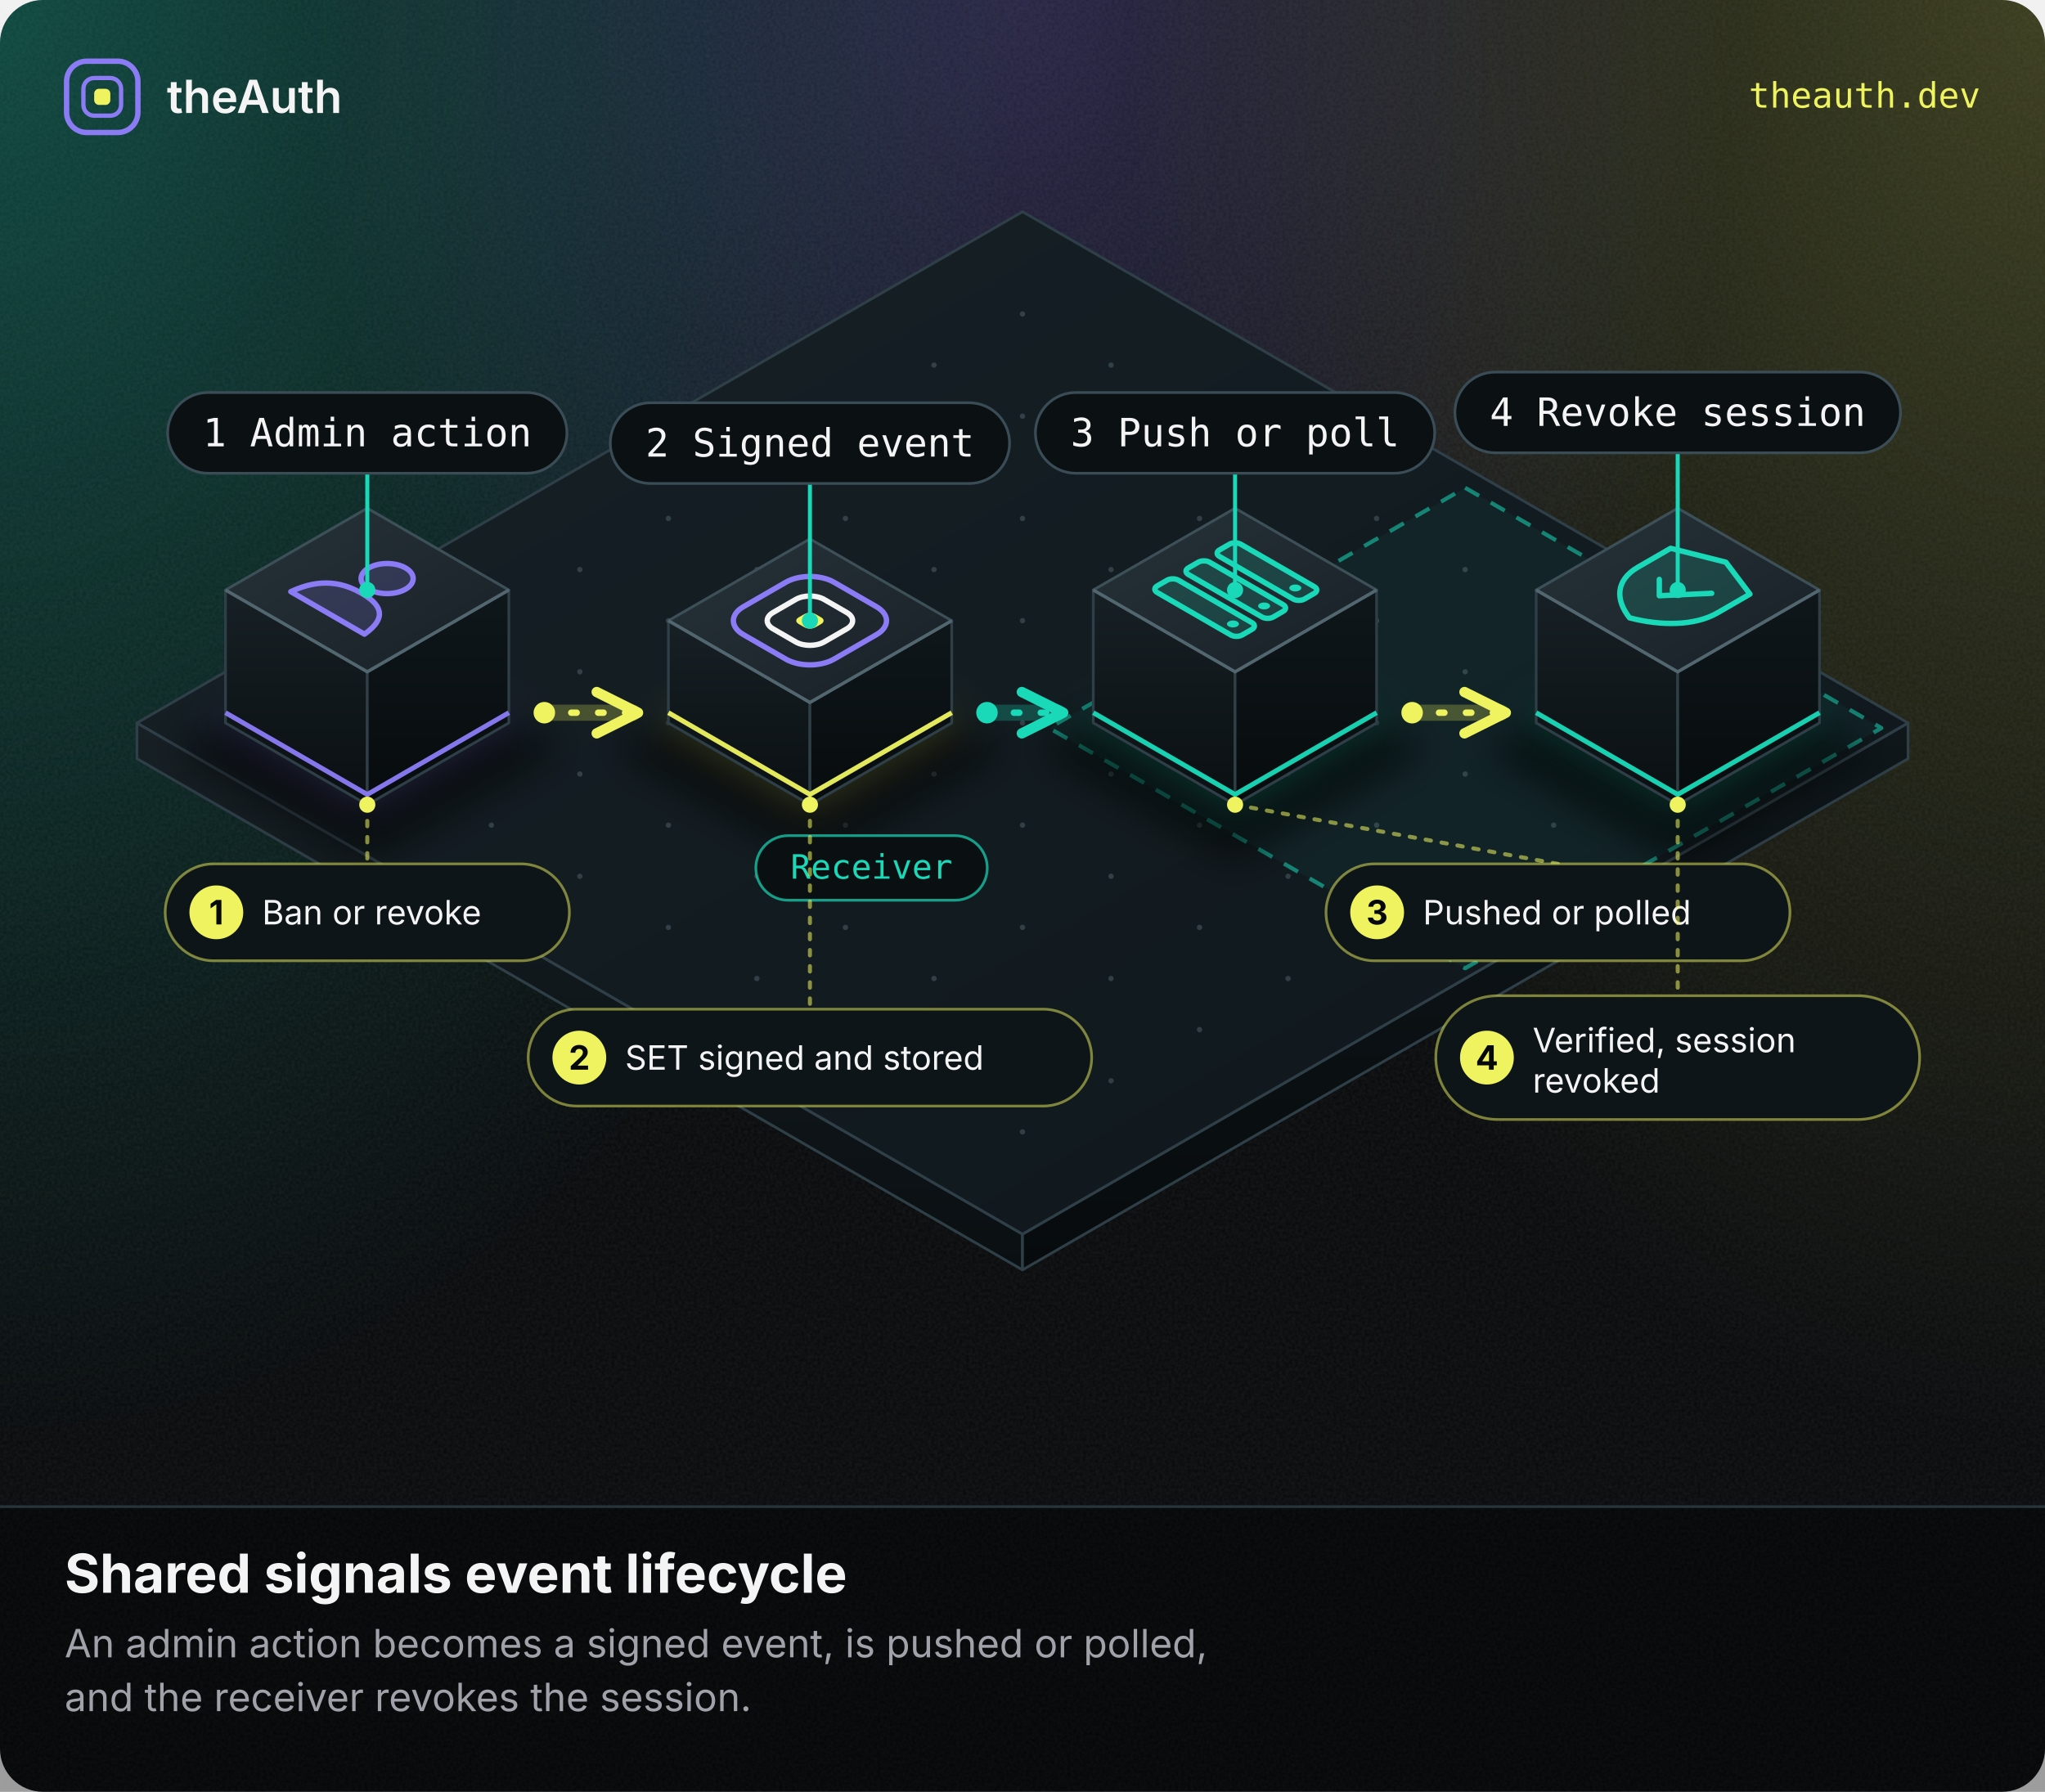
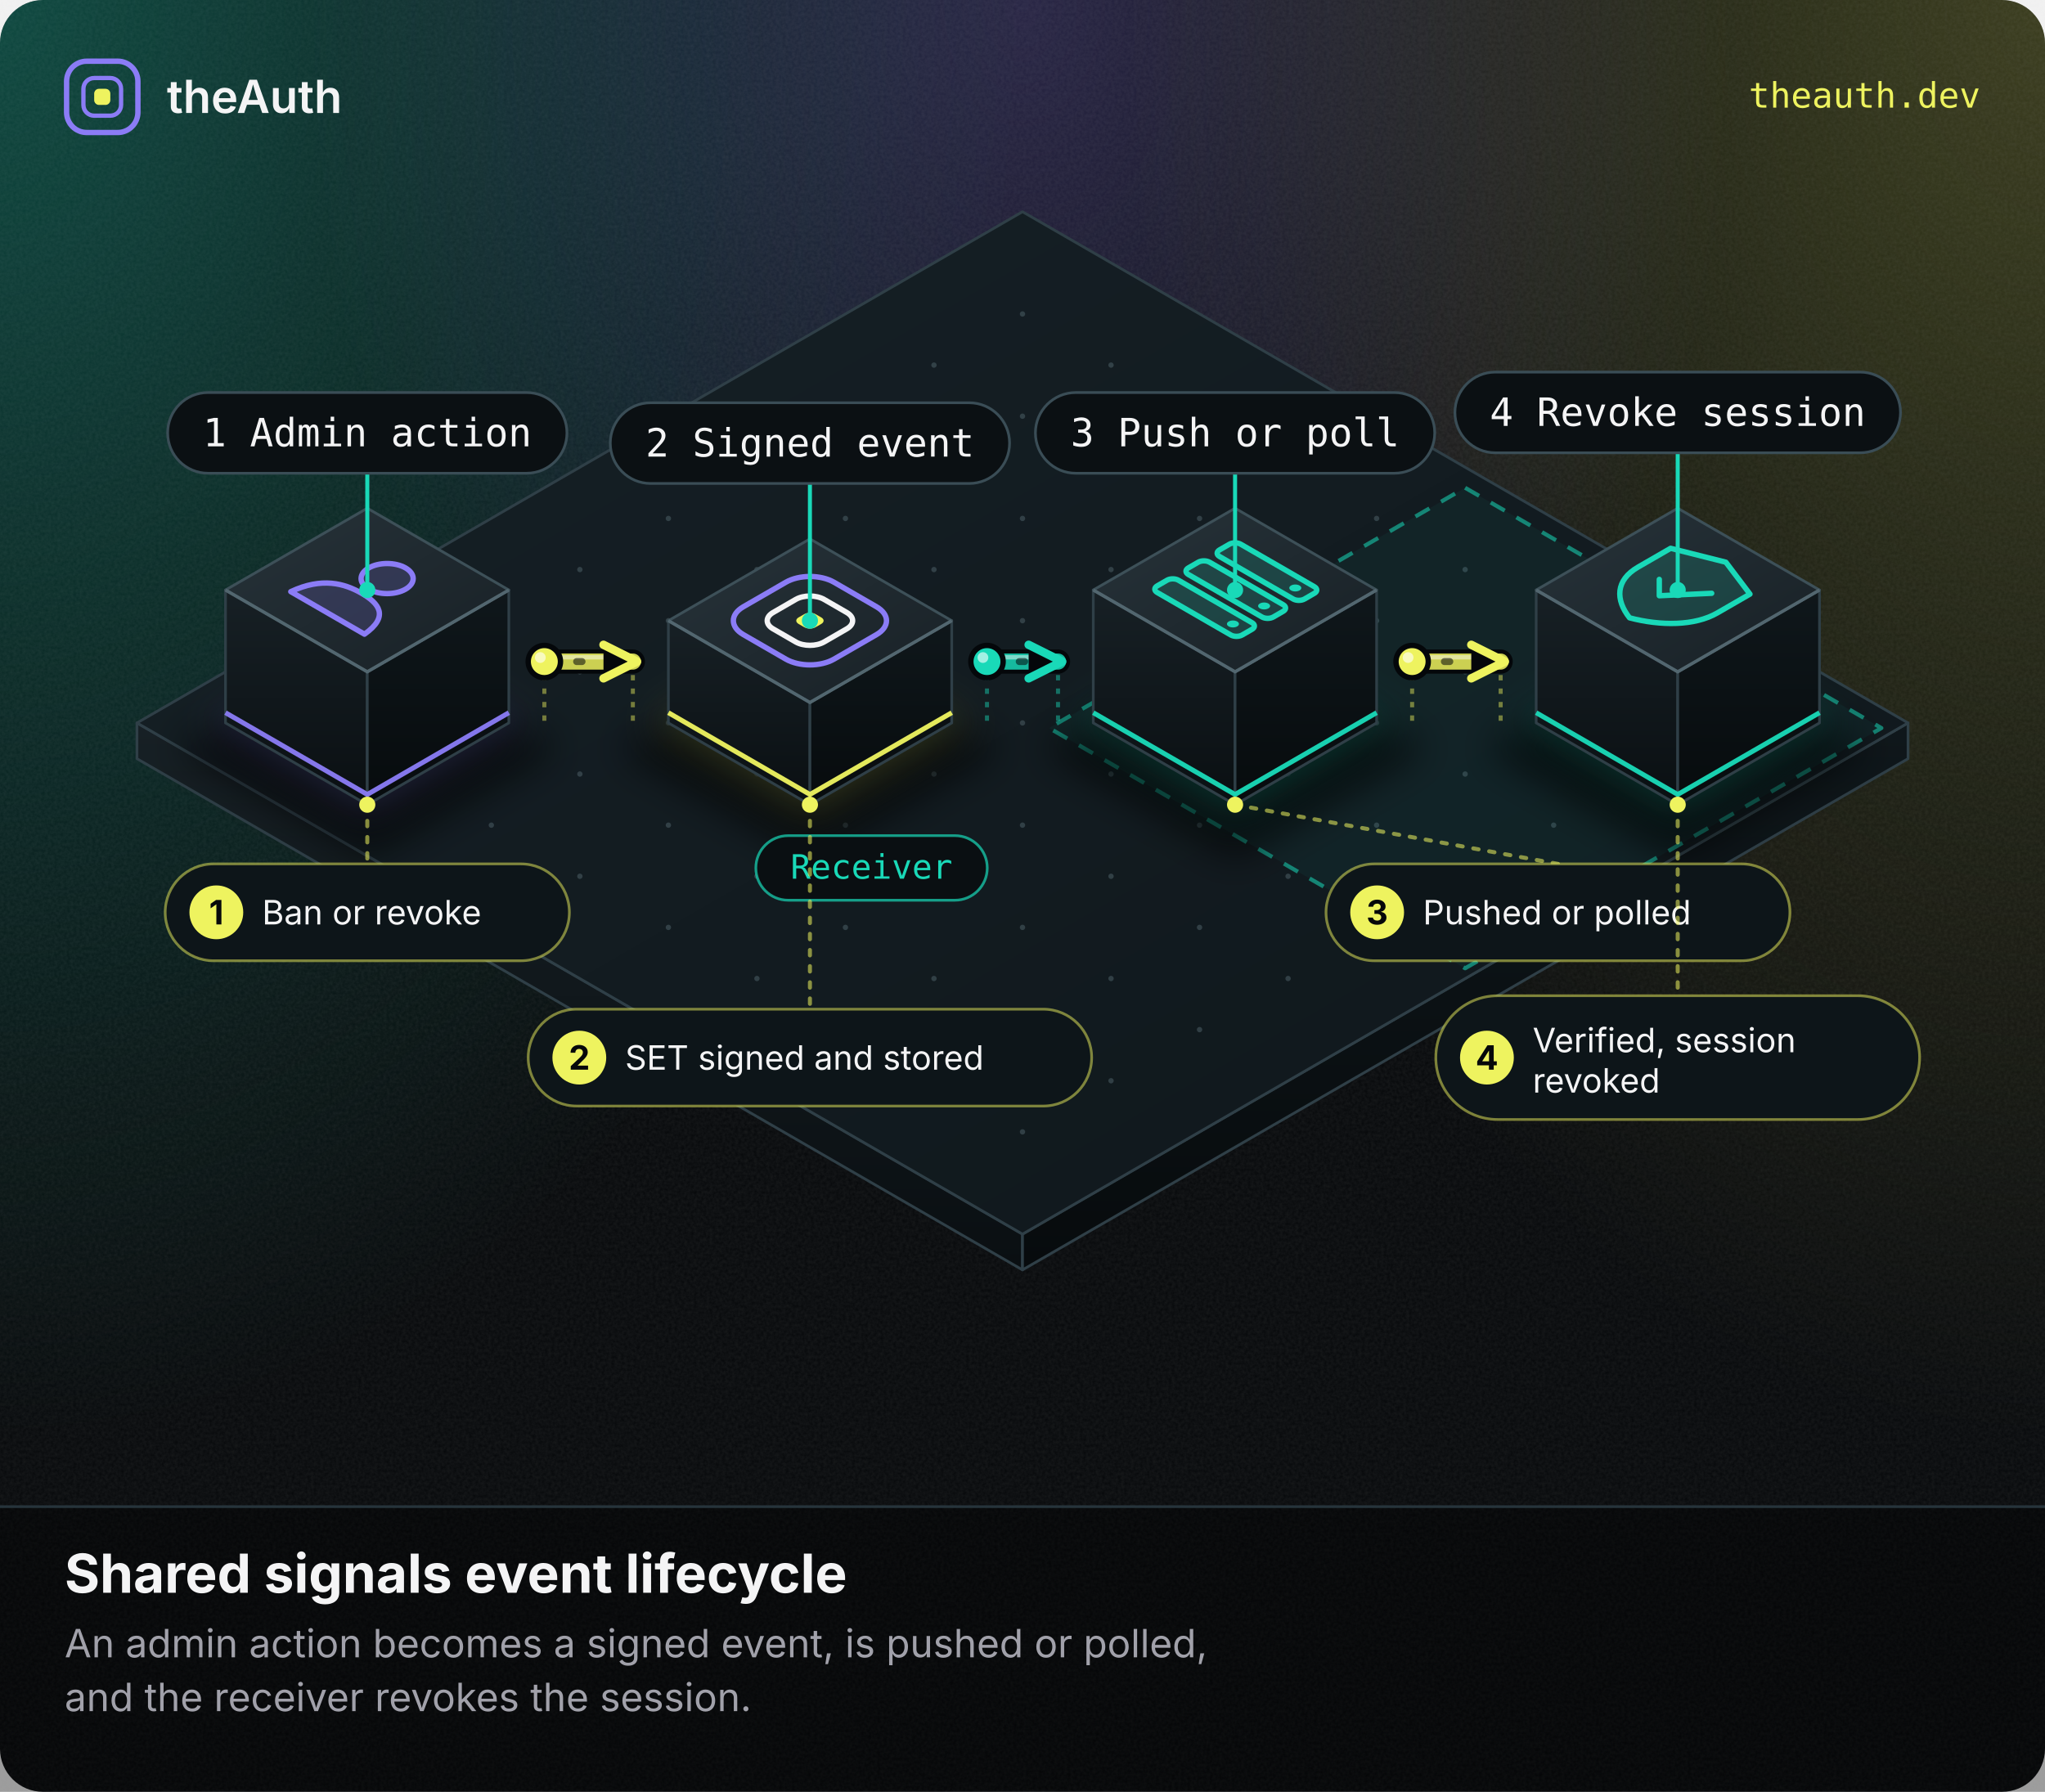
<svg xmlns="http://www.w3.org/2000/svg" viewBox="0 0 760 666" preserveAspectRatio="xMidYMid meet" role="img" aria-labelledby="t d" font-family="Inter,ui-sans-serif,system-ui,-apple-system,Segoe UI,Roboto,sans-serif">
  <defs>
    <radialGradient id="g1" cx="0" cy="0" r="1" gradientUnits="userSpaceOnUse" gradientTransform="translate(0 0) scale(380 532.8)">
      <stop stop-color="#19d9b8" stop-opacity=".30" />
      <stop offset="1" stop-color="#19d9b8" stop-opacity="0" />
    </radialGradient>
    <radialGradient id="g2" cx="0" cy="0" r="1" gradientUnits="userSpaceOnUse" gradientTransform="translate(380 0) scale(266 399.6)">
      <stop stop-color="#8b7cf6" stop-opacity=".24" />
      <stop offset="1" stop-color="#8b7cf6" stop-opacity="0" />
    </radialGradient>
    <radialGradient id="g3" cx="0" cy="0" r="1" gradientUnits="userSpaceOnUse" gradientTransform="translate(760 0) scale(342 532.8)">
      <stop stop-color="#eef35f" stop-opacity=".22" />
      <stop offset="1" stop-color="#eef35f" stop-opacity="0" />
    </radialGradient>
    <linearGradient id="tf" x1="0" y1="0" x2="1" y2="1">
      <stop stop-color="#27333a" />
      <stop offset="1" stop-color="#182025" />
    </linearGradient>
    <linearGradient id="lf" x1="0" y1="0" x2="0" y2="1">
      <stop stop-color="#172025" />
      <stop offset="1" stop-color="#0a0f12" />
    </linearGradient>
    <linearGradient id="rf" x1="0" y1="0" x2="0" y2="1">
      <stop stop-color="#0f171b" />
      <stop offset="1" stop-color="#070b0d" />
    </linearGradient>
    <linearGradient id="pf" x1="0" y1="0" x2="1" y2="1">
      <stop stop-color="#162026" />
      <stop offset="1" stop-color="#0f171b" />
    </linearGradient>
-     <marker id="mt" viewBox="0 0 10 10" refX="8" refY="5" markerWidth="8" markerHeight="8" orient="auto-start-reverse">
-       <path d="M1 1L9 5L1 9" fill="none" stroke="#19d9b8" stroke-width="2" stroke-linecap="round" stroke-linejoin="round" />
-     </marker>
-     <marker id="ml" viewBox="0 0 10 10" refX="8" refY="5" markerWidth="8" markerHeight="8" orient="auto-start-reverse">
-       <path d="M1 1L9 5L1 9" fill="none" stroke="#eef35f" stroke-width="2" stroke-linecap="round" stroke-linejoin="round" />
-     </marker>
-     <marker id="mp" viewBox="0 0 10 10" refX="8" refY="5" markerWidth="8" markerHeight="8" orient="auto-start-reverse">
-       <path d="M1 1L9 5L1 9" fill="none" stroke="#8b7cf6" stroke-width="2" stroke-linecap="round" stroke-linejoin="round" />
-     </marker>
-     <marker id="mr" viewBox="0 0 10 10" refX="8" refY="5" markerWidth="8" markerHeight="8" orient="auto-start-reverse">
-       <path d="M1 1L9 5L1 9" fill="none" stroke="#f87171" stroke-width="2" stroke-linecap="round" stroke-linejoin="round" />
+     <marker id="mt" viewBox="0 0 10 10" refX="8" refY="5" markerWidth="6" markerHeight="6" orient="auto-start-reverse">
+       <path d="M1 1L9 5L1 9" fill="#04070a" stroke="#19d9b8" stroke-width="2" stroke-linecap="round" stroke-linejoin="round" />
+     </marker>
+     <marker id="ml" viewBox="0 0 10 10" refX="8" refY="5" markerWidth="6" markerHeight="6" orient="auto-start-reverse">
+       <path d="M1 1L9 5L1 9" fill="#04070a" stroke="#eef35f" stroke-width="2" stroke-linecap="round" stroke-linejoin="round" />
+     </marker>
+     <marker id="mp" viewBox="0 0 10 10" refX="8" refY="5" markerWidth="6" markerHeight="6" orient="auto-start-reverse">
+       <path d="M1 1L9 5L1 9" fill="#04070a" stroke="#8b7cf6" stroke-width="2" stroke-linecap="round" stroke-linejoin="round" />
+     </marker>
+     <marker id="mr" viewBox="0 0 10 10" refX="8" refY="5" markerWidth="6" markerHeight="6" orient="auto-start-reverse">
+       <path d="M1 1L9 5L1 9" fill="#04070a" stroke="#f87171" stroke-width="2" stroke-linecap="round" stroke-linejoin="round" />
    </marker>
    <style>.flow{animation:flow 1.8s linear infinite}@keyframes flow{to{stroke-dashoffset:-20}}@media (prefers-reduced-motion:reduce){.flow{animation:none}}</style>
+     <filter id="sb" x="-20%" y="-20%" width="140%" height="140%">
+       <feGaussianBlur stdDeviation="2.5" />
+     </filter>
    <filter id="bl" x="-30%" y="-30%" width="160%" height="160%">
      <feGaussianBlur stdDeviation="7" />
    </filter>
    <filter id="n" x="0" y="0" width="100%" height="100%">
      <feTurbulence type="fractalNoise" baseFrequency=".85" numOctaves="2" seed="11" stitchTiles="stitch" />
      <feColorMatrix values="0 0 0 0 1  0 0 0 0 1  0 0 0 0 1  0 0 0 .7 0" />
    </filter>
  </defs>
  <rect width="760" height="666" rx="16" fill="#06080a" />
  <rect width="760" height="666" rx="16" fill="url(#g1)" />
  <rect width="760" height="666" rx="16" fill="url(#g2)" />
  <rect width="760" height="666" rx="16" fill="url(#g3)" />
  <rect width="760" height="666" rx="16" filter="url(#n)" opacity=".10" />
  <polygon points="50.9,282 380,472 380,458.7 50.9,268.7" fill="url(#lf)" stroke="#2f3f47" stroke-width="1" stroke-linejoin="round" />
  <polygon points="709.1,282 380,472 380,458.7 709.1,268.7" fill="url(#rf)" stroke="#2f3f47" stroke-width="1" stroke-linejoin="round" />
  <polygon points="380,78.7 709.1,268.7 380,458.7 50.9,268.7" fill="url(#pf)" stroke="#2f3f47" stroke-width="1" stroke-linejoin="round" />
  <circle cx="380" cy="116.7" r="1" fill="#46585f" opacity=".6" />
  <circle cx="347.1" cy="135.7" r="1" fill="#46585f" opacity=".6" />
  <circle cx="314.2" cy="154.7" r="1" fill="#46585f" opacity=".6" />
  <circle cx="281.3" cy="173.7" r="1" fill="#46585f" opacity=".6" />
  <circle cx="248.4" cy="192.7" r="1" fill="#46585f" opacity=".6" />
  <circle cx="215.5" cy="211.7" r="1" fill="#46585f" opacity=".6" />
  <circle cx="182.6" cy="230.7" r="1" fill="#46585f" opacity=".6" />
  <circle cx="149.6" cy="249.7" r="1" fill="#46585f" opacity=".6" />
  <circle cx="116.7" cy="268.7" r="1" fill="#46585f" opacity=".6" />
  <circle cx="412.9" cy="135.7" r="1" fill="#46585f" opacity=".6" />
  <circle cx="380" cy="154.7" r="1" fill="#46585f" opacity=".6" />
  <circle cx="347.1" cy="173.7" r="1" fill="#46585f" opacity=".6" />
  <circle cx="314.2" cy="192.7" r="1" fill="#46585f" opacity=".6" />
  <circle cx="281.3" cy="211.7" r="1" fill="#46585f" opacity=".6" />
  <circle cx="248.4" cy="230.7" r="1" fill="#46585f" opacity=".6" />
  <circle cx="215.5" cy="249.7" r="1" fill="#46585f" opacity=".6" />
  <circle cx="182.6" cy="268.7" r="1" fill="#46585f" opacity=".6" />
  <circle cx="149.6" cy="287.7" r="1" fill="#46585f" opacity=".6" />
  <circle cx="445.8" cy="154.7" r="1" fill="#46585f" opacity=".6" />
  <circle cx="412.9" cy="173.7" r="1" fill="#46585f" opacity=".6" />
  <circle cx="380" cy="192.7" r="1" fill="#46585f" opacity=".6" />
  <circle cx="347.1" cy="211.7" r="1" fill="#46585f" opacity=".6" />
  <circle cx="314.2" cy="230.7" r="1" fill="#46585f" opacity=".6" />
  <circle cx="281.3" cy="249.7" r="1" fill="#46585f" opacity=".6" />
  <circle cx="248.4" cy="268.7" r="1" fill="#46585f" opacity=".6" />
  <circle cx="215.5" cy="287.7" r="1" fill="#46585f" opacity=".6" />
  <circle cx="182.6" cy="306.7" r="1" fill="#46585f" opacity=".6" />
  <circle cx="478.7" cy="173.7" r="1" fill="#46585f" opacity=".6" />
  <circle cx="445.8" cy="192.7" r="1" fill="#46585f" opacity=".6" />
  <circle cx="412.9" cy="211.7" r="1" fill="#46585f" opacity=".6" />
  <circle cx="380" cy="230.7" r="1" fill="#46585f" opacity=".6" />
  <circle cx="347.1" cy="249.7" r="1" fill="#46585f" opacity=".6" />
  <circle cx="314.2" cy="268.7" r="1" fill="#46585f" opacity=".6" />
  <circle cx="281.3" cy="287.7" r="1" fill="#46585f" opacity=".6" />
  <circle cx="248.4" cy="306.7" r="1" fill="#46585f" opacity=".6" />
  <circle cx="215.5" cy="325.7" r="1" fill="#46585f" opacity=".6" />
  <circle cx="511.6" cy="192.7" r="1" fill="#46585f" opacity=".6" />
  <circle cx="478.7" cy="211.7" r="1" fill="#46585f" opacity=".6" />
  <circle cx="445.8" cy="230.7" r="1" fill="#46585f" opacity=".6" />
  <circle cx="412.9" cy="249.7" r="1" fill="#46585f" opacity=".6" />
  <circle cx="380" cy="268.7" r="1" fill="#46585f" opacity=".6" />
  <circle cx="347.1" cy="287.7" r="1" fill="#46585f" opacity=".6" />
  <circle cx="314.2" cy="306.7" r="1" fill="#46585f" opacity=".6" />
  <circle cx="281.3" cy="325.7" r="1" fill="#46585f" opacity=".6" />
  <circle cx="248.4" cy="344.7" r="1" fill="#46585f" opacity=".6" />
  <circle cx="544.5" cy="211.7" r="1" fill="#46585f" opacity=".6" />
  <circle cx="511.6" cy="230.7" r="1" fill="#46585f" opacity=".6" />
  <circle cx="478.7" cy="249.7" r="1" fill="#46585f" opacity=".6" />
  <circle cx="445.8" cy="268.7" r="1" fill="#46585f" opacity=".6" />
  <circle cx="412.9" cy="287.7" r="1" fill="#46585f" opacity=".6" />
  <circle cx="380" cy="306.7" r="1" fill="#46585f" opacity=".6" />
  <circle cx="347.1" cy="325.7" r="1" fill="#46585f" opacity=".6" />
  <circle cx="314.2" cy="344.7" r="1" fill="#46585f" opacity=".6" />
  <circle cx="281.3" cy="363.7" r="1" fill="#46585f" opacity=".6" />
  <circle cx="577.4" cy="230.7" r="1" fill="#46585f" opacity=".6" />
  <circle cx="544.5" cy="249.7" r="1" fill="#46585f" opacity=".6" />
  <circle cx="511.6" cy="268.7" r="1" fill="#46585f" opacity=".6" />
  <circle cx="478.7" cy="287.7" r="1" fill="#46585f" opacity=".6" />
  <circle cx="445.8" cy="306.7" r="1" fill="#46585f" opacity=".6" />
  <circle cx="412.9" cy="325.7" r="1" fill="#46585f" opacity=".6" />
  <circle cx="380" cy="344.7" r="1" fill="#46585f" opacity=".6" />
  <circle cx="347.1" cy="363.7" r="1" fill="#46585f" opacity=".6" />
  <circle cx="314.2" cy="382.7" r="1" fill="#46585f" opacity=".6" />
  <circle cx="610.4" cy="249.7" r="1" fill="#46585f" opacity=".6" />
  <circle cx="577.4" cy="268.7" r="1" fill="#46585f" opacity=".6" />
  <circle cx="544.5" cy="287.7" r="1" fill="#46585f" opacity=".6" />
  <circle cx="511.6" cy="306.7" r="1" fill="#46585f" opacity=".6" />
  <circle cx="478.7" cy="325.7" r="1" fill="#46585f" opacity=".6" />
  <circle cx="445.8" cy="344.7" r="1" fill="#46585f" opacity=".6" />
  <circle cx="412.9" cy="363.7" r="1" fill="#46585f" opacity=".6" />
  <circle cx="380" cy="382.7" r="1" fill="#46585f" opacity=".6" />
  <circle cx="347.1" cy="401.7" r="1" fill="#46585f" opacity=".6" />
  <circle cx="643.3" cy="268.7" r="1" fill="#46585f" opacity=".6" />
  <circle cx="610.4" cy="287.7" r="1" fill="#46585f" opacity=".6" />
  <circle cx="577.4" cy="306.7" r="1" fill="#46585f" opacity=".6" />
  <circle cx="544.5" cy="325.7" r="1" fill="#46585f" opacity=".6" />
  <circle cx="511.6" cy="344.7" r="1" fill="#46585f" opacity=".6" />
  <circle cx="478.7" cy="363.7" r="1" fill="#46585f" opacity=".6" />
  <circle cx="445.8" cy="382.7" r="1" fill="#46585f" opacity=".6" />
  <circle cx="412.9" cy="401.7" r="1" fill="#46585f" opacity=".6" />
  <circle cx="380" cy="420.7" r="1" fill="#46585f" opacity=".6" />
  <polygon points="544.5,181.3 699.2,270.6 544.5,359.9 389.9,270.6" fill="#19d9b8" fill-opacity=".05" stroke="#19d9b8" stroke-opacity=".55" stroke-width="1.5" stroke-dasharray="6 5" stroke-linejoin="round" />
  <polygon points="136.5,237.2 207.6,278.2 136.5,319.2 65.4,278.2" fill="#000" opacity=".6" filter="url(#bl)" />
  <polygon points="136.5,234.5 195.7,268.7 136.5,302.9 77.2,268.7" fill="#8b7cf6" opacity=".16" filter="url(#bl)" />
  <polygon points="83.8,268.7 136.5,299.1 136.5,249.7 83.8,219.3" fill="url(#lf)" stroke="#2f3f47" stroke-width="1" stroke-linejoin="round" />
  <polygon points="189.1,268.7 136.5,299.1 136.5,249.7 189.1,219.3" fill="url(#rf)" stroke="#2f3f47" stroke-width="1" stroke-linejoin="round" />
  <polygon points="136.5,188.9 189.1,219.3 136.5,249.7 83.8,219.3" fill="url(#tf)" stroke="#3d5058" stroke-width="1" stroke-linejoin="round" />
  <polyline points="83.8,219.3 136.5,249.7 189.1,219.3" fill="none" stroke="#52666f" stroke-width="1.2" />
  <polyline points="83.8,264.9 136.5,295.3 189.1,264.9" fill="none" stroke="#8b7cf6" stroke-width="1.8" opacity=".95" />
  <g transform="matrix(52.653 30.4 -52.653 30.4 136.5 188.9)" fill="none" stroke-width="2" stroke-linecap="round" stroke-linejoin="round" style="vector-effect:non-scaling-stroke">
    <circle vector-effect="non-scaling-stroke" cx=".5" cy=".36" r=".13" fill="#8b7cf6" fill-opacity=".18" stroke="#8b7cf6" />
    <path vector-effect="non-scaling-stroke" d="M.24 .78C.26 .58 .38 .54 .5 .54S.74 .58 .76 .78Z" fill="#8b7cf6" fill-opacity=".18" stroke="#8b7cf6" />
  </g>
  <polygon points="301,237.2 372.1,278.2 301,319.2 229.9,278.2" fill="#000" opacity=".6" filter="url(#bl)" />
  <polygon points="301,234.5 360.3,268.7 301,302.9 241.8,268.7" fill="#eef35f" opacity=".16" filter="url(#bl)" />
  <polygon points="248.4,268.7 301,299.1 301,261.1 248.4,230.7" fill="url(#lf)" stroke="#2f3f47" stroke-width="1" stroke-linejoin="round" />
  <polygon points="353.7,268.7 301,299.1 301,261.1 353.7,230.7" fill="url(#rf)" stroke="#2f3f47" stroke-width="1" stroke-linejoin="round" />
  <polygon points="301,200.3 353.7,230.7 301,261.1 248.4,230.7" fill="url(#tf)" stroke="#3d5058" stroke-width="1" stroke-linejoin="round" />
  <polyline points="248.4,230.7 301,261.1 353.7,230.7" fill="none" stroke="#52666f" stroke-width="1.2" />
  <polyline points="248.4,264.9 301,295.3 353.7,264.9" fill="none" stroke="#eef35f" stroke-width="1.8" opacity=".95" />
  <g transform="matrix(52.653 30.4 -52.653 30.4 301 200.3)" fill="none" stroke-width="2" stroke-linecap="round" stroke-linejoin="round" style="vector-effect:non-scaling-stroke">
    <rect vector-effect="non-scaling-stroke" x=".18" y=".18" width=".64" height=".64" rx=".17" fill="none" stroke="#8b7cf6" />
    <rect vector-effect="non-scaling-stroke" x=".32" y=".32" width=".36" height=".36" rx=".1" fill="none" stroke="#f4f4f5" />
    <rect vector-effect="non-scaling-stroke" x=".44" y=".44" width=".12" height=".12" rx=".04" fill="#eef35f" stroke="none" />
  </g>
  <polygon points="459,237.2 530.1,278.2 459,319.2 387.9,278.2" fill="#000" opacity=".6" filter="url(#bl)" />
  <polygon points="459,234.5 518.2,268.7 459,302.9 399.7,268.7" fill="#19d9b8" opacity=".16" filter="url(#bl)" />
  <polygon points="406.3,268.7 459,299.1 459,249.7 406.3,219.3" fill="url(#lf)" stroke="#2f3f47" stroke-width="1" stroke-linejoin="round" />
  <polygon points="511.6,268.7 459,299.1 459,249.7 511.6,219.3" fill="url(#rf)" stroke="#2f3f47" stroke-width="1" stroke-linejoin="round" />
  <polygon points="459,188.9 511.6,219.3 459,249.7 406.3,219.3" fill="url(#tf)" stroke="#3d5058" stroke-width="1" stroke-linejoin="round" />
  <polyline points="406.3,219.3 459,249.7 511.6,219.3" fill="none" stroke="#52666f" stroke-width="1.2" />
  <polyline points="406.3,264.9 459,295.3 511.6,264.9" fill="none" stroke="#19d9b8" stroke-width="1.8" opacity=".95" />
  <g transform="matrix(52.653 30.4 -52.653 30.4 459 188.9)" fill="none" stroke-width="2" stroke-linecap="round" stroke-linejoin="round" style="vector-effect:non-scaling-stroke">
    <rect vector-effect="non-scaling-stroke" x=".2" y="0.2" width=".6" height=".15" rx=".04" fill="#19d9b8" fill-opacity=".16" stroke="#19d9b8" />
    <circle vector-effect="non-scaling-stroke" cx=".7" cy="0.275" r=".03" fill="#19d9b8" stroke="none" />
    <rect vector-effect="non-scaling-stroke" x=".2" y="0.42" width=".6" height=".15" rx=".04" fill="#19d9b8" fill-opacity=".16" stroke="#19d9b8" />
    <circle vector-effect="non-scaling-stroke" cx=".7" cy="0.495" r=".03" fill="#19d9b8" stroke="none" />
    <rect vector-effect="non-scaling-stroke" x=".2" y="0.64" width=".6" height=".15" rx=".04" fill="#19d9b8" fill-opacity=".16" stroke="#19d9b8" />
    <circle vector-effect="non-scaling-stroke" cx=".7" cy="0.715" r=".03" fill="#19d9b8" stroke="none" />
  </g>
  <polygon points="623.5,237.2 694.6,278.2 623.5,319.2 552.4,278.2" fill="#000" opacity=".6" filter="url(#bl)" />
  <polygon points="623.5,234.5 682.8,268.7 623.5,302.9 564.3,268.7" fill="#19d9b8" opacity=".16" filter="url(#bl)" />
  <polygon points="570.9,268.7 623.5,299.1 623.5,249.7 570.9,219.3" fill="url(#lf)" stroke="#2f3f47" stroke-width="1" stroke-linejoin="round" />
  <polygon points="676.2,268.7 623.5,299.1 623.5,249.7 676.2,219.3" fill="url(#rf)" stroke="#2f3f47" stroke-width="1" stroke-linejoin="round" />
  <polygon points="623.5,188.9 676.2,219.3 623.5,249.7 570.9,219.3" fill="url(#tf)" stroke="#3d5058" stroke-width="1" stroke-linejoin="round" />
  <polyline points="570.9,219.3 623.5,249.7 676.2,219.3" fill="none" stroke="#52666f" stroke-width="1.2" />
  <polyline points="570.9,264.9 623.5,295.3 676.2,264.9" fill="none" stroke="#19d9b8" stroke-width="1.8" opacity=".95" />
  <g transform="matrix(52.653 30.4 -52.653 30.4 623.5 188.9)" fill="none" stroke-width="2" stroke-linecap="round" stroke-linejoin="round" style="vector-effect:non-scaling-stroke">
    <path vector-effect="non-scaling-stroke" d="M.5 .16L.78 .27V.5C.78 .66 .66 .78 .5 .84C.34 .78 .22 .66 .22 .5V.27Z" fill="#19d9b8" fill-opacity=".16" stroke="#19d9b8" />
    <path vector-effect="non-scaling-stroke" d="M.37 .5L.47 .6L.64 .4" fill="none" stroke="#19d9b8" />
  </g>
-   <polyline points="202.3,264.9 235.2,264.9" fill="none" stroke="#eef35f" stroke-opacity=".25" stroke-width="6" stroke-linecap="round" stroke-linejoin="round" />
-   <polyline class="flow" points="202.3,264.9 235.2,264.9" fill="none" stroke="#eef35f" stroke-width="2.4" stroke-dasharray="2 8" stroke-linecap="round" stroke-linejoin="round" marker-end="url(#ml)" />
-   <circle cx="202.3" cy="264.9" r="4" fill="#eef35f" />
-   <polyline points="366.8,264.9 393.2,264.9" fill="none" stroke="#19d9b8" stroke-opacity=".25" stroke-width="6" stroke-linecap="round" stroke-linejoin="round" />
-   <polyline class="flow" points="366.8,264.9 393.2,264.9" fill="none" stroke="#19d9b8" stroke-width="2.4" stroke-dasharray="2 8" stroke-linecap="round" stroke-linejoin="round" marker-end="url(#mt)" />
-   <circle cx="366.8" cy="264.9" r="4" fill="#19d9b8" />
-   <polyline points="524.8,264.9 557.7,264.9" fill="none" stroke="#eef35f" stroke-opacity=".25" stroke-width="6" stroke-linecap="round" stroke-linejoin="round" />
-   <polyline class="flow" points="524.8,264.9 557.7,264.9" fill="none" stroke="#eef35f" stroke-width="2.4" stroke-dasharray="2 8" stroke-linecap="round" stroke-linejoin="round" marker-end="url(#ml)" />
-   <circle cx="524.8" cy="264.9" r="4" fill="#eef35f" />
+   <polyline points="202.3,274.8 235.2,274.8" fill="none" stroke="#000" stroke-opacity=".5" stroke-width="7" stroke-linecap="round" stroke-linejoin="round" filter="url(#sb)" />
+   <line x1="202.3" y1="245.9" x2="202.3" y2="268.7" stroke="#eef35f" stroke-opacity=".45" stroke-width="1.5" stroke-dasharray="2 3" />
+   <line x1="235.2" y1="245.9" x2="235.2" y2="268.7" stroke="#eef35f" stroke-opacity=".45" stroke-width="1.5" stroke-dasharray="2 3" />
+   <polyline points="202.3,245.9 235.2,245.9" fill="none" stroke="#04070a" stroke-width="9" stroke-linecap="round" stroke-linejoin="round" />
+   <polyline points="202.3,245.9 235.2,245.9" fill="none" stroke="#eef35f" stroke-opacity=".85" stroke-width="6" stroke-linecap="round" stroke-linejoin="round" />
+   <polyline points="202.3,244.3 235.2,244.3" fill="none" stroke="#fff" stroke-opacity=".45" stroke-width="1.6" stroke-linecap="round" stroke-linejoin="round" />
+   <polyline class="flow" points="202.3,245.9 235.2,245.9" fill="none" stroke="#04070a" stroke-opacity=".55" stroke-width="2.6" stroke-dasharray="2 10" stroke-linecap="round" stroke-linejoin="round" marker-end="url(#ml)" />
+   <circle cx="202.3" cy="245.9" r="6" fill="#eef35f" stroke="#04070a" stroke-width="2" />
+   <circle cx="200.8" cy="244.4" r="2" fill="#fff" fill-opacity=".6" />
+   <polyline points="366.8,274.8 393.2,274.8" fill="none" stroke="#000" stroke-opacity=".5" stroke-width="7" stroke-linecap="round" stroke-linejoin="round" filter="url(#sb)" />
+   <line x1="366.8" y1="245.9" x2="366.8" y2="268.7" stroke="#19d9b8" stroke-opacity=".45" stroke-width="1.5" stroke-dasharray="2 3" />
+   <line x1="393.2" y1="245.9" x2="393.2" y2="268.7" stroke="#19d9b8" stroke-opacity=".45" stroke-width="1.5" stroke-dasharray="2 3" />
+   <polyline points="366.8,245.9 393.2,245.9" fill="none" stroke="#04070a" stroke-width="9" stroke-linecap="round" stroke-linejoin="round" />
+   <polyline points="366.8,245.9 393.2,245.9" fill="none" stroke="#19d9b8" stroke-opacity=".85" stroke-width="6" stroke-linecap="round" stroke-linejoin="round" />
+   <polyline points="366.8,244.3 393.2,244.3" fill="none" stroke="#fff" stroke-opacity=".45" stroke-width="1.6" stroke-linecap="round" stroke-linejoin="round" />
+   <polyline class="flow" points="366.8,245.9 393.2,245.9" fill="none" stroke="#04070a" stroke-opacity=".55" stroke-width="2.6" stroke-dasharray="2 10" stroke-linecap="round" stroke-linejoin="round" marker-end="url(#mt)" />
+   <circle cx="366.8" cy="245.9" r="6" fill="#19d9b8" stroke="#04070a" stroke-width="2" />
+   <circle cx="365.3" cy="244.4" r="2" fill="#fff" fill-opacity=".6" />
+   <polyline points="524.8,274.8 557.7,274.8" fill="none" stroke="#000" stroke-opacity=".5" stroke-width="7" stroke-linecap="round" stroke-linejoin="round" filter="url(#sb)" />
+   <line x1="524.8" y1="245.9" x2="524.8" y2="268.7" stroke="#eef35f" stroke-opacity=".45" stroke-width="1.5" stroke-dasharray="2 3" />
+   <line x1="557.7" y1="245.9" x2="557.7" y2="268.7" stroke="#eef35f" stroke-opacity=".45" stroke-width="1.5" stroke-dasharray="2 3" />
+   <polyline points="524.8,245.9 557.7,245.9" fill="none" stroke="#04070a" stroke-width="9" stroke-linecap="round" stroke-linejoin="round" />
+   <polyline points="524.8,245.9 557.7,245.9" fill="none" stroke="#eef35f" stroke-opacity=".85" stroke-width="6" stroke-linecap="round" stroke-linejoin="round" />
+   <polyline points="524.8,244.3 557.7,244.3" fill="none" stroke="#fff" stroke-opacity=".45" stroke-width="1.6" stroke-linecap="round" stroke-linejoin="round" />
+   <polyline class="flow" points="524.8,245.9 557.7,245.9" fill="none" stroke="#04070a" stroke-opacity=".55" stroke-width="2.6" stroke-dasharray="2 10" stroke-linecap="round" stroke-linejoin="round" marker-end="url(#ml)" />
+   <circle cx="524.8" cy="245.9" r="6" fill="#eef35f" stroke="#04070a" stroke-width="2" />
+   <circle cx="523.3" cy="244.4" r="2" fill="#fff" fill-opacity=".6" />
  <rect x="280.9" y="310.6" width="86" height="24" rx="12" fill="#0a0f12" stroke="#19d9b8" stroke-opacity=".7" />
  <text x="323.9" y="326.6" text-anchor="middle" font-size="12.5" fill="#19d9b8" font-family="ui-monospace,JetBrains Mono,Menlo,Consolas,monospace">Receiver</text>
  <line x1="136.5" y1="175.9" x2="136.5" y2="219.3" stroke="#19d9b8" stroke-width="1.5" />
  <circle cx="136.5" cy="219.3" r="3" fill="#19d9b8" />
  <rect x="62.3" y="145.9" width="148.4" height="30" rx="15" fill="#0b1013" stroke="#3a4d56" />
  <text x="136.5" y="165.9" text-anchor="middle" font-size="14.5" fill="#f4f4f5" font-family="ui-monospace,JetBrains Mono,Menlo,Consolas,monospace">1 Admin action</text>
  <line x1="301" y1="179.7" x2="301" y2="230.7" stroke="#19d9b8" stroke-width="1.5" />
  <circle cx="301" cy="230.7" r="3" fill="#19d9b8" />
  <rect x="226.8" y="149.7" width="148.4" height="30" rx="15" fill="#0b1013" stroke="#3a4d56" />
  <text x="301" y="169.7" text-anchor="middle" font-size="14.5" fill="#f4f4f5" font-family="ui-monospace,JetBrains Mono,Menlo,Consolas,monospace">2 Signed event</text>
  <line x1="459" y1="175.9" x2="459" y2="219.3" stroke="#19d9b8" stroke-width="1.5" />
  <circle cx="459" cy="219.3" r="3" fill="#19d9b8" />
  <rect x="384.8" y="145.9" width="148.4" height="30" rx="15" fill="#0b1013" stroke="#3a4d56" />
  <text x="459" y="165.9" text-anchor="middle" font-size="14.5" fill="#f4f4f5" font-family="ui-monospace,JetBrains Mono,Menlo,Consolas,monospace">3 Push or poll</text>
  <line x1="623.5" y1="168.3" x2="623.5" y2="219.3" stroke="#19d9b8" stroke-width="1.5" />
  <circle cx="623.5" cy="219.3" r="3" fill="#19d9b8" />
  <rect x="540.7" y="138.3" width="165.6" height="30" rx="15" fill="#0b1013" stroke="#3a4d56" />
  <text x="623.5" y="158.3" text-anchor="middle" font-size="14.5" fill="#f4f4f5" font-family="ui-monospace,JetBrains Mono,Menlo,Consolas,monospace">4 Revoke session</text>
  <path d="M136.5 299.1L136.5 321.1" stroke="#eef35f" stroke-opacity=".55" stroke-width="1.5" stroke-dasharray="2 4" stroke-linecap="round" />
  <circle cx="136.5" cy="299.1" r="3" fill="#eef35f" />
  <rect x="61.4" y="321.1" width="150.2" height="36" rx="18" fill="#0d1519" stroke="#eef35f" stroke-opacity=".5" />
  <circle cx="80.4" cy="339.1" r="10" fill="#eef35f" />
  <text x="80.4" y="343.6" text-anchor="middle" font-size="12.5" font-weight="700" fill="#06080a">1</text>
  <text x="97.4" y="343.6" font-size="12.5" fill="#f4f4f5">Ban or revoke</text>
  <path d="M301 299.1L301 375.1" stroke="#eef35f" stroke-opacity=".55" stroke-width="1.5" stroke-dasharray="2 4" stroke-linecap="round" />
  <circle cx="301" cy="299.1" r="3" fill="#eef35f" />
  <rect x="196.3" y="375.1" width="209.4" height="36" rx="18" fill="#0d1519" stroke="#eef35f" stroke-opacity=".5" />
  <circle cx="215.3" cy="393.1" r="10" fill="#eef35f" />
  <text x="215.3" y="397.6" text-anchor="middle" font-size="12.5" font-weight="700" fill="#06080a">2</text>
  <text x="232.3" y="397.6" font-size="12.5" fill="#f4f4f5">SET signed and stored</text>
  <path d="M459 299.1L579 321.1" stroke="#eef35f" stroke-opacity=".55" stroke-width="1.5" stroke-dasharray="2 4" stroke-linecap="round" />
  <circle cx="459" cy="299.1" r="3" fill="#eef35f" />
  <rect x="492.8" y="321.1" width="172.4" height="36" rx="18" fill="#0d1519" stroke="#eef35f" stroke-opacity=".5" />
  <circle cx="511.8" cy="339.1" r="10" fill="#eef35f" />
  <text x="511.8" y="343.6" text-anchor="middle" font-size="12.5" font-weight="700" fill="#06080a">3</text>
  <text x="528.8" y="343.6" font-size="12.5" fill="#f4f4f5">Pushed or polled</text>
  <path d="M623.5 299.1L623.5 370.1" stroke="#eef35f" stroke-opacity=".55" stroke-width="1.5" stroke-dasharray="2 4" stroke-linecap="round" />
  <circle cx="623.5" cy="299.1" r="3" fill="#eef35f" />
  <rect x="533.6" y="370.1" width="179.8" height="46" rx="23" fill="#0d1519" stroke="#eef35f" stroke-opacity=".5" />
  <circle cx="552.6" cy="393.1" r="10" fill="#eef35f" />
  <text x="552.6" y="397.6" text-anchor="middle" font-size="12.5" font-weight="700" fill="#06080a">4</text>
  <text x="569.6" y="391.1" font-size="12.5" fill="#f4f4f5">Verified, session</text>
  <text x="569.6" y="406.1" font-size="12.5" fill="#f4f4f5">revoked</text>
  <g transform="translate(24 22)">
    <rect x=".75" y=".75" width="26.5" height="26.5" rx="7.5" fill="none" stroke="#8b7cf6" stroke-width="2" />
    <rect x="7" y="7" width="14" height="14" rx="4" fill="none" stroke="#8b7cf6" stroke-width="1.6" />
    <rect x="11" y="11" width="6" height="6" rx="1.8" fill="#eef35f" />
    <text x="38" y="20" font-size="17" font-weight="600" fill="#f4f4f5">theAuth</text>
  </g>
  <rect x="0" y="560" width="760" height="106" fill="#000" opacity=".35" />
  <line x1="0" y1="560" x2="760" y2="560" stroke="#26343b" />
  <text x="24" y="592" font-size="20" font-weight="650" fill="#f4f4f5">Shared signals event lifecycle</text>
  <text x="24" y="616" font-size="14.5" fill="#a1a1aa">An admin action becomes a signed event, is pushed or polled,</text>
  <text x="24" y="636" font-size="14.5" fill="#a1a1aa">and the receiver revokes the session.</text>
  <text x="736" y="40" text-anchor="end" font-size="13" fill="#eef35f" font-family="ui-monospace,JetBrains Mono,Menlo,Consolas,monospace">theauth.dev</text>
</svg>
